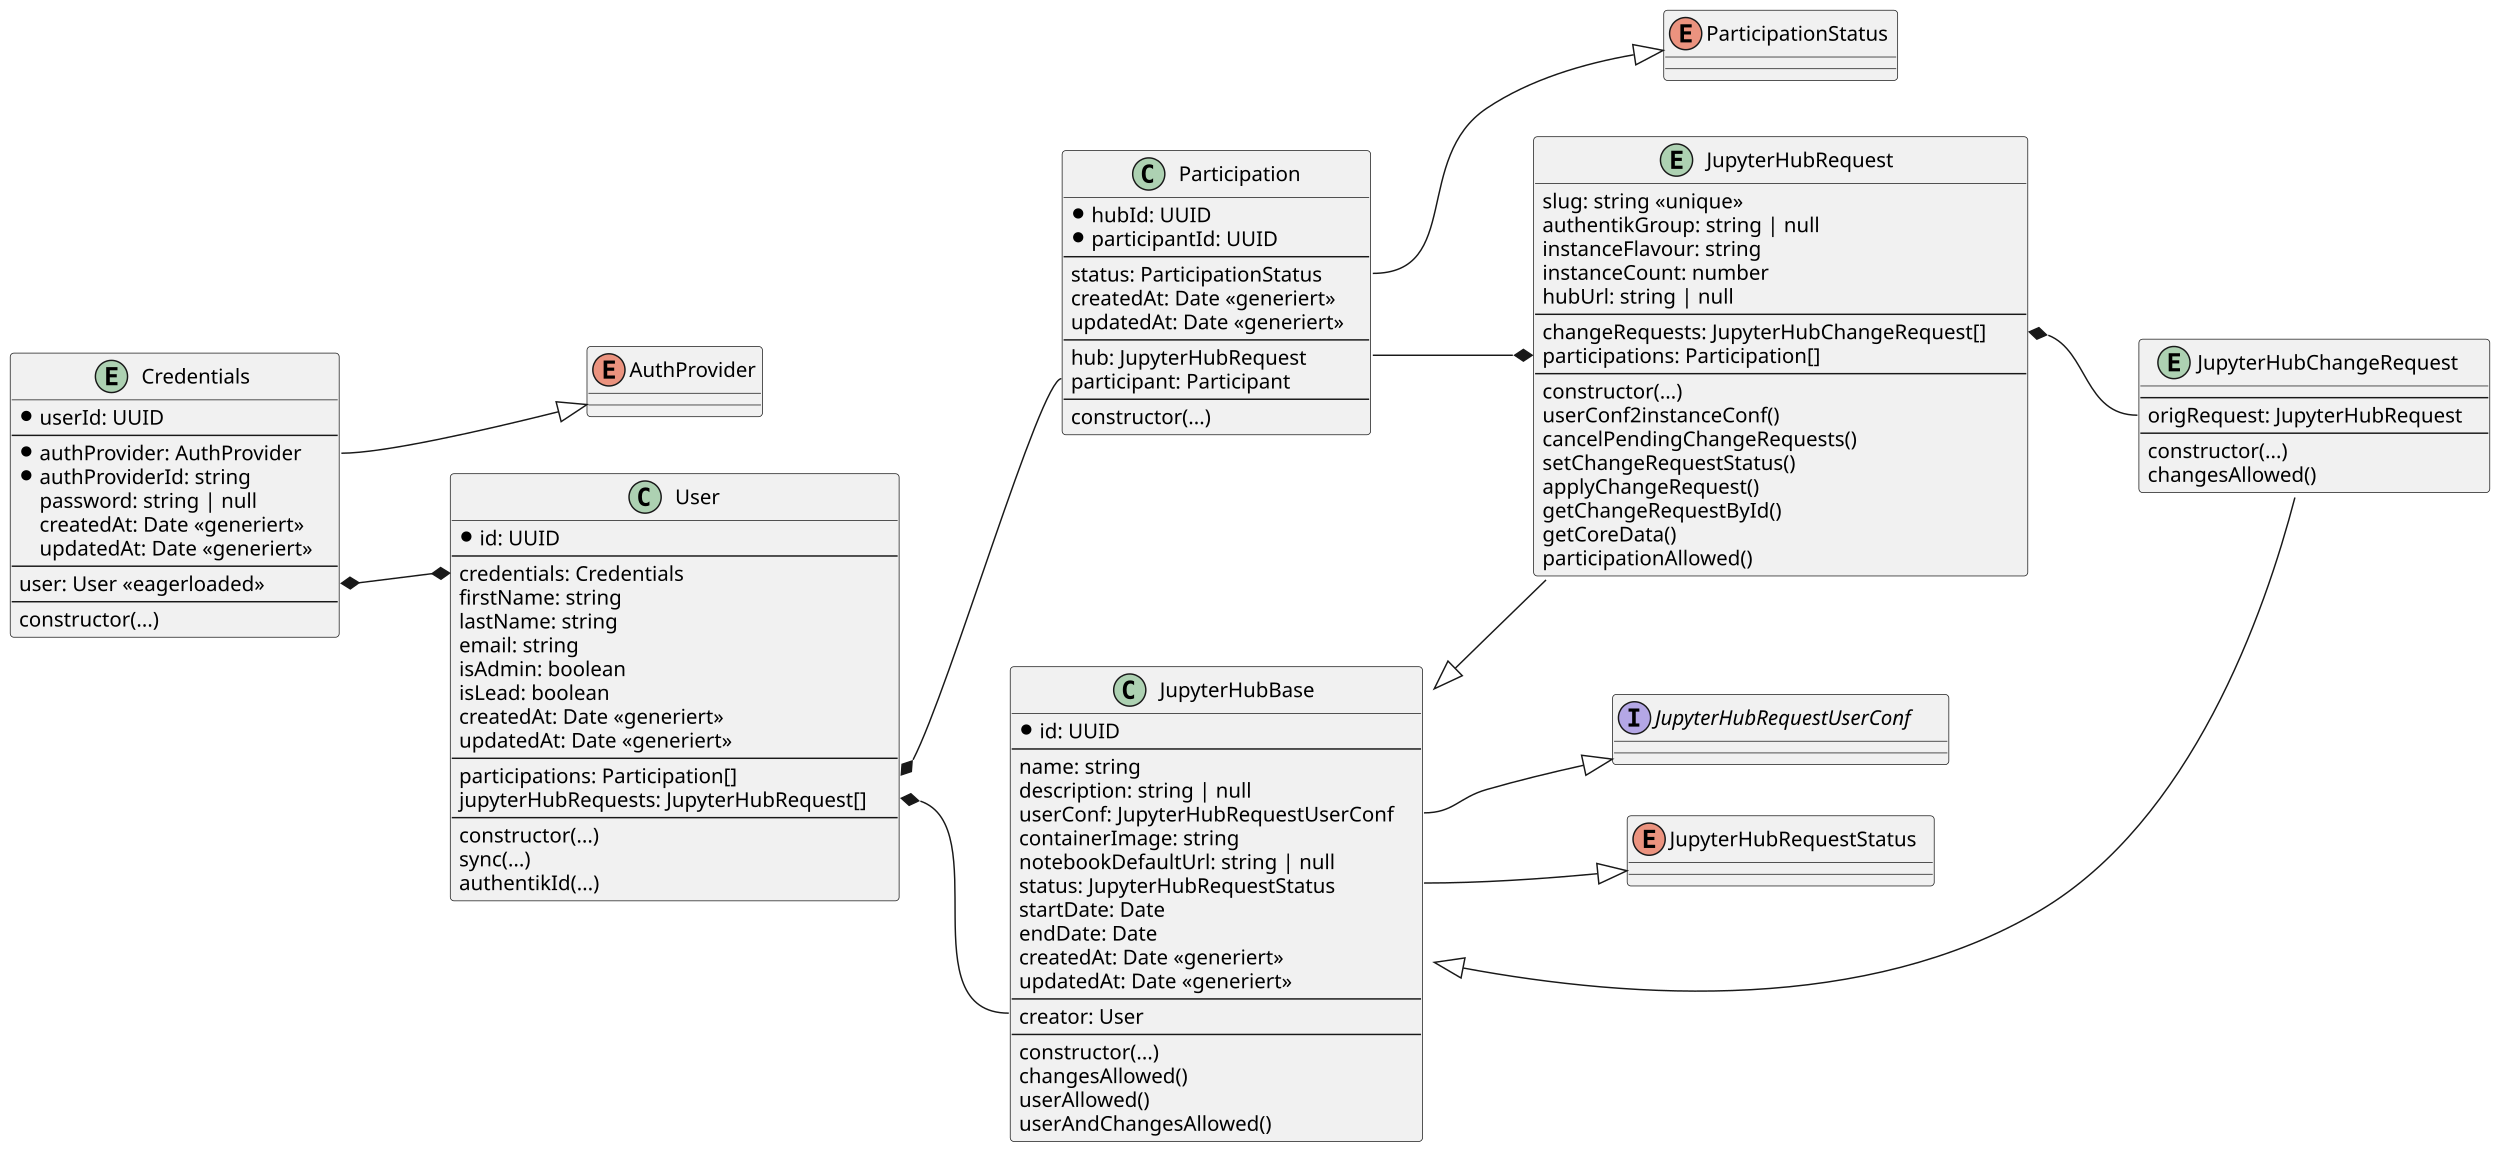
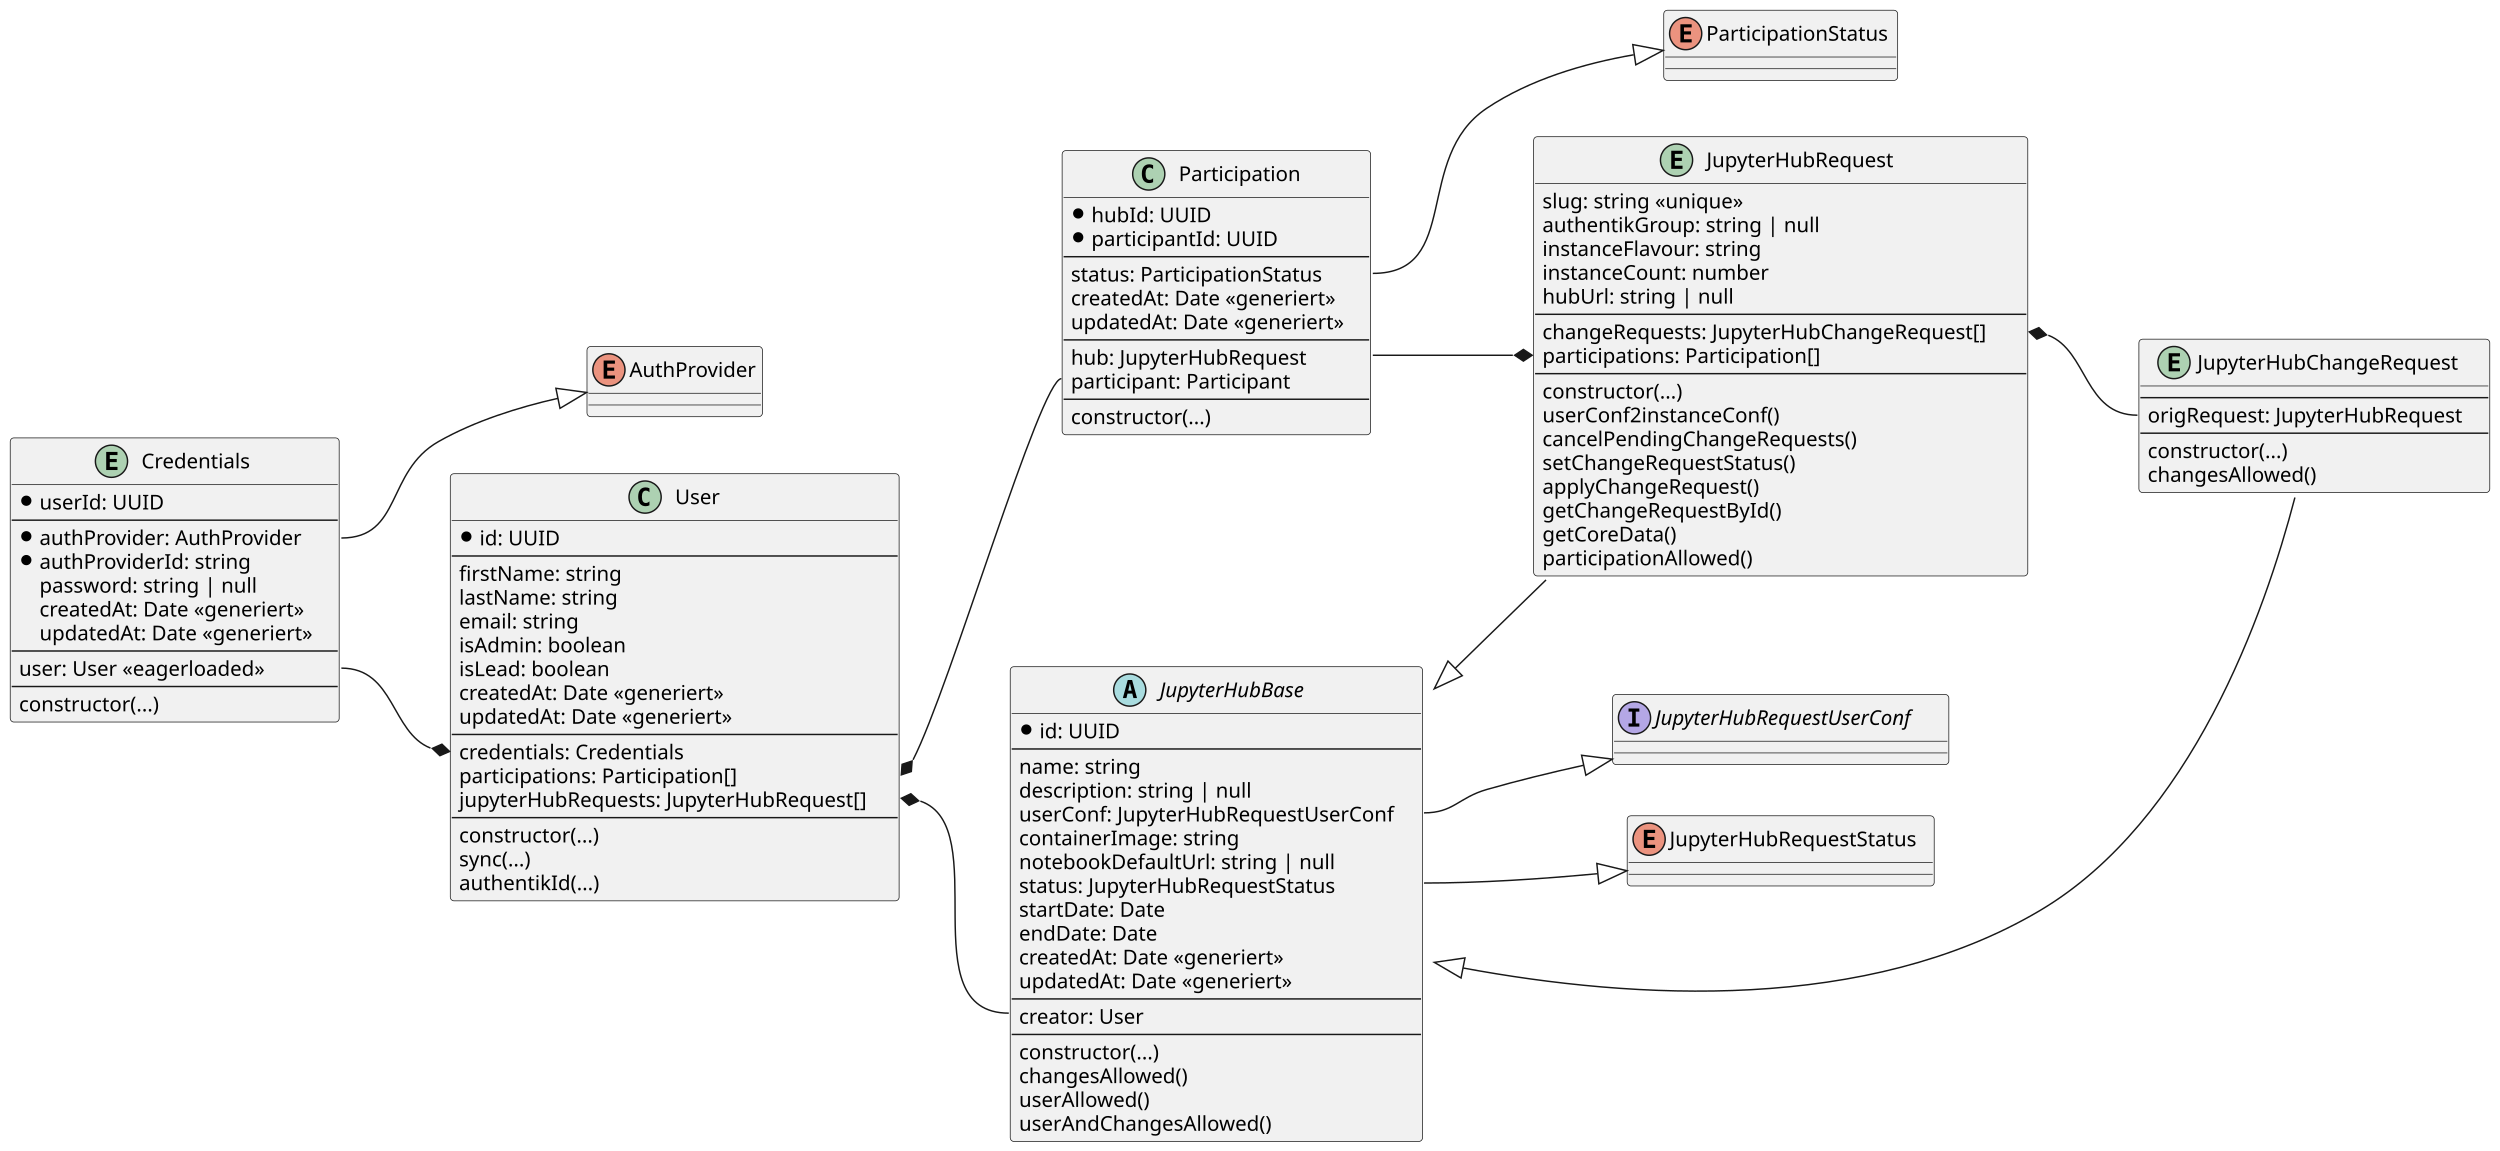
<svg xmlns="http://www.w3.org/2000/svg" contentStyleType="text/css" height="787px" preserveAspectRatio="none" style="width:1710px;height:787px;background:#FFFFFF;" version="1.1" viewBox="0 0 1710 787" width="1710px" zoomAndPan="magnify">
  <defs />
  <g>
    <g id="elem_AuthProvider">
      <rect codeLine="6" fill="#F1F1F1" height="48" id="AuthProvider" rx="2.5" ry="2.5" style="stroke:#181818;stroke-width:0.5;" width="120" x="401.5" y="237" />
      <ellipse cx="416.5" cy="253" fill="#EB937F" rx="11" ry="11" style="stroke:#181818;stroke-width:1.0;" />
      <path d="M420.609,259 L412.891,259 L412.891,246.609 L420.609,246.609 L420.609,248.766 L415.344,248.766 L415.344,251.438 L420.109,251.438 L420.109,253.594 L415.344,253.594 L415.344,256.844 L420.609,256.844 L420.609,259 Z " fill="#000000" />
      <text fill="#000000" font-family="sans-serif" font-size="14" lengthAdjust="spacing" textLength="88" x="430.5" y="257.847">AuthProvider</text>
      <line style="stroke:#181818;stroke-width:0.5;" x1="402.5" x2="520.5" y1="269" y2="269" />
      <line style="stroke:#181818;stroke-width:0.5;" x1="402.5" x2="520.5" y1="277" y2="277" />
    </g>
    <g id="elem_Credentials">
-       <rect codeLine="7" fill="#F1F1F1" height="194.375" id="Credentials" rx="2.5" ry="2.5" style="stroke:#181818;stroke-width:0.5;" width="225" x="7" y="241.5" />
-       <ellipse cx="76.25" cy="257.5" fill="#ADD1B2" rx="11" ry="11" style="stroke:#181818;stroke-width:1.0;" />
-       <path d="M80.359,263.5 L72.641,263.5 L72.641,251.109 L80.359,251.109 L80.359,253.266 L75.094,253.266 L75.094,255.938 L79.859,255.938 L79.859,258.094 L75.094,258.094 L75.094,261.344 L80.359,261.344 L80.359,263.5 Z " fill="#000000" />
-       <text fill="#000000" font-family="sans-serif" font-size="14" lengthAdjust="spacing" textLength="78" x="96.75" y="262.347">Credentials</text>
-       <line style="stroke:#181818;stroke-width:0.5;" x1="8" x2="231" y1="273.5" y2="273.5" />
-       <ellipse cx="18" cy="284.5" fill="#000000" rx="3" ry="3" style="stroke:#000000;stroke-width:1.0;" />
-       <text fill="#000000" font-family="sans-serif" font-size="14" lengthAdjust="spacing" textLength="86" x="27" y="290.495">userId: UUID</text>
-       <line style="stroke:#181818;stroke-width:1.0;" x1="8" x2="231" y1="297.797" y2="297.797" />
-       <ellipse cx="18" cy="308.797" fill="#000000" rx="3" ry="3" style="stroke:#000000;stroke-width:1.0;" />
-       <text fill="#000000" font-family="sans-serif" font-size="14" lengthAdjust="spacing" textLength="184" x="27" y="314.792">authProvider: AuthProvider</text>
-       <ellipse cx="18" cy="325.094" fill="#000000" rx="3" ry="3" style="stroke:#000000;stroke-width:1.0;" />
-       <text fill="#000000" font-family="sans-serif" font-size="14" lengthAdjust="spacing" textLength="147" x="27" y="331.089">authProviderId: string</text>
-       <text fill="#000000" font-family="sans-serif" font-size="14" lengthAdjust="spacing" textLength="152" x="27" y="347.386">password: string | null</text>
-       <text fill="#000000" font-family="sans-serif" font-size="14" lengthAdjust="spacing" textLength="194" x="27" y="363.683">createdAt: Date «generiert»</text>
-       <text fill="#000000" font-family="sans-serif" font-size="14" lengthAdjust="spacing" textLength="199" x="27" y="379.979">updatedAt: Date «generiert»</text>
-       <line style="stroke:#181818;stroke-width:1.0;" x1="8" x2="231" y1="387.281" y2="387.281" />
-       <text fill="#000000" font-family="sans-serif" font-size="14" lengthAdjust="spacing" textLength="181" x="13" y="404.276">user: User «eagerloaded»</text>
-       <line style="stroke:#181818;stroke-width:1.0;" x1="8" x2="231" y1="411.578" y2="411.578" />
-       <text fill="#000000" font-family="sans-serif" font-size="14" lengthAdjust="spacing" textLength="102" x="13" y="428.573">constructor(...)</text>
+       <rect codeLine="7" fill="#F1F1F1" height="194.375" id="Credentials" rx="2.5" ry="2.5" style="stroke:#181818;stroke-width:0.5;" width="225" x="7" y="299.5" />
+       <ellipse cx="76.25" cy="315.5" fill="#ADD1B2" rx="11" ry="11" style="stroke:#181818;stroke-width:1.0;" />
+       <path d="M80.359,321.5 L72.641,321.5 L72.641,309.109 L80.359,309.109 L80.359,311.266 L75.094,311.266 L75.094,313.938 L79.859,313.938 L79.859,316.094 L75.094,316.094 L75.094,319.344 L80.359,319.344 L80.359,321.5 Z " fill="#000000" />
+       <text fill="#000000" font-family="sans-serif" font-size="14" lengthAdjust="spacing" textLength="78" x="96.75" y="320.347">Credentials</text>
+       <line style="stroke:#181818;stroke-width:0.5;" x1="8" x2="231" y1="331.5" y2="331.5" />
+       <ellipse cx="18" cy="342.5" fill="#000000" rx="3" ry="3" style="stroke:#000000;stroke-width:1.0;" />
+       <text fill="#000000" font-family="sans-serif" font-size="14" lengthAdjust="spacing" textLength="86" x="27" y="348.495">userId: UUID</text>
+       <line style="stroke:#181818;stroke-width:1.0;" x1="8" x2="231" y1="355.797" y2="355.797" />
+       <ellipse cx="18" cy="366.797" fill="#000000" rx="3" ry="3" style="stroke:#000000;stroke-width:1.0;" />
+       <text fill="#000000" font-family="sans-serif" font-size="14" lengthAdjust="spacing" textLength="184" x="27" y="372.792">authProvider: AuthProvider</text>
+       <ellipse cx="18" cy="383.094" fill="#000000" rx="3" ry="3" style="stroke:#000000;stroke-width:1.0;" />
+       <text fill="#000000" font-family="sans-serif" font-size="14" lengthAdjust="spacing" textLength="147" x="27" y="389.089">authProviderId: string</text>
+       <text fill="#000000" font-family="sans-serif" font-size="14" lengthAdjust="spacing" textLength="152" x="27" y="405.386">password: string | null</text>
+       <text fill="#000000" font-family="sans-serif" font-size="14" lengthAdjust="spacing" textLength="194" x="27" y="421.683">createdAt: Date «generiert»</text>
+       <text fill="#000000" font-family="sans-serif" font-size="14" lengthAdjust="spacing" textLength="199" x="27" y="437.979">updatedAt: Date «generiert»</text>
+       <line style="stroke:#181818;stroke-width:1.0;" x1="8" x2="231" y1="445.281" y2="445.281" />
+       <text fill="#000000" font-family="sans-serif" font-size="14" lengthAdjust="spacing" textLength="181" x="13" y="462.276">user: User «eagerloaded»</text>
+       <line style="stroke:#181818;stroke-width:1.0;" x1="8" x2="231" y1="469.578" y2="469.578" />
+       <text fill="#000000" font-family="sans-serif" font-size="14" lengthAdjust="spacing" textLength="102" x="13" y="486.573">constructor(...)</text>
    </g>
    <g id="elem_User">
      <rect codeLine="21" fill="#F1F1F1" height="292.156" id="User" rx="2.5" ry="2.5" style="stroke:#181818;stroke-width:0.5;" width="307" x="308" y="324" />
      <ellipse cx="441.25" cy="340" fill="#ADD1B2" rx="11" ry="11" style="stroke:#181818;stroke-width:1.0;" />
      <path d="M444.219,345.641 Q443.641,345.938 443,346.078 Q442.359,346.234 441.656,346.234 Q439.156,346.234 437.828,344.594 Q436.516,342.938 436.516,339.812 Q436.516,336.688 437.828,335.031 Q439.156,333.375 441.656,333.375 Q442.359,333.375 443,333.531 Q443.656,333.688 444.219,333.984 L444.219,336.703 Q443.594,336.125 443,335.859 Q442.406,335.578 441.781,335.578 Q440.438,335.578 439.75,336.656 Q439.062,337.719 439.062,339.812 Q439.062,341.906 439.75,342.984 Q440.438,344.047 441.781,344.047 Q442.406,344.047 443,343.781 Q443.594,343.5 444.219,342.922 L444.219,345.641 Z " fill="#000000" />
      <text fill="#000000" font-family="sans-serif" font-size="14" lengthAdjust="spacing" textLength="32" x="461.75" y="344.847">User</text>
      <line style="stroke:#181818;stroke-width:0.5;" x1="309" x2="614" y1="356" y2="356" />
      <ellipse cx="319" cy="367" fill="#000000" rx="3" ry="3" style="stroke:#000000;stroke-width:1.0;" />
      <text fill="#000000" font-family="sans-serif" font-size="14" lengthAdjust="spacing" textLength="55" x="328" y="372.995">id: UUID</text>
      <line style="stroke:#181818;stroke-width:1.0;" x1="309" x2="614" y1="380.297" y2="380.297" />
-       <text fill="#000000" font-family="sans-serif" font-size="14" lengthAdjust="spacing" textLength="163" x="314" y="397.292">credentials: Credentials</text>
-       <text fill="#000000" font-family="sans-serif" font-size="14" lengthAdjust="spacing" textLength="113" x="314" y="413.589">firstName: string</text>
-       <text fill="#000000" font-family="sans-serif" font-size="14" lengthAdjust="spacing" textLength="112" x="314" y="429.886">lastName: string</text>
-       <text fill="#000000" font-family="sans-serif" font-size="14" lengthAdjust="spacing" textLength="84" x="314" y="446.183">email: string</text>
-       <text fill="#000000" font-family="sans-serif" font-size="14" lengthAdjust="spacing" textLength="119" x="314" y="462.479">isAdmin: boolean</text>
-       <text fill="#000000" font-family="sans-serif" font-size="14" lengthAdjust="spacing" textLength="109" x="314" y="478.776">isLead: boolean</text>
-       <text fill="#000000" font-family="sans-serif" font-size="14" lengthAdjust="spacing" textLength="194" x="314" y="495.073">createdAt: Date «generiert»</text>
-       <text fill="#000000" font-family="sans-serif" font-size="14" lengthAdjust="spacing" textLength="199" x="314" y="511.37">updatedAt: Date «generiert»</text>
-       <line style="stroke:#181818;stroke-width:1.0;" x1="309" x2="614" y1="518.672" y2="518.672" />
+       <text fill="#000000" font-family="sans-serif" font-size="14" lengthAdjust="spacing" textLength="113" x="314" y="397.292">firstName: string</text>
+       <text fill="#000000" font-family="sans-serif" font-size="14" lengthAdjust="spacing" textLength="112" x="314" y="413.589">lastName: string</text>
+       <text fill="#000000" font-family="sans-serif" font-size="14" lengthAdjust="spacing" textLength="84" x="314" y="429.886">email: string</text>
+       <text fill="#000000" font-family="sans-serif" font-size="14" lengthAdjust="spacing" textLength="119" x="314" y="446.183">isAdmin: boolean</text>
+       <text fill="#000000" font-family="sans-serif" font-size="14" lengthAdjust="spacing" textLength="109" x="314" y="462.479">isLead: boolean</text>
+       <text fill="#000000" font-family="sans-serif" font-size="14" lengthAdjust="spacing" textLength="194" x="314" y="478.776">createdAt: Date «generiert»</text>
+       <text fill="#000000" font-family="sans-serif" font-size="14" lengthAdjust="spacing" textLength="199" x="314" y="495.073">updatedAt: Date «generiert»</text>
+       <line style="stroke:#181818;stroke-width:1.0;" x1="309" x2="614" y1="502.375" y2="502.375" />
+       <text fill="#000000" font-family="sans-serif" font-size="14" lengthAdjust="spacing" textLength="163" x="314" y="519.37">credentials: Credentials</text>
      <text fill="#000000" font-family="sans-serif" font-size="14" lengthAdjust="spacing" textLength="195" x="314" y="535.667">participations: Participation[]</text>
      <text fill="#000000" font-family="sans-serif" font-size="14" lengthAdjust="spacing" textLength="295" x="314" y="551.964">jupyterHubRequests: JupyterHubRequest[]</text>
      <line style="stroke:#181818;stroke-width:1.0;" x1="309" x2="614" y1="559.266" y2="559.266" />
      <text fill="#000000" font-family="sans-serif" font-size="14" lengthAdjust="spacing" textLength="102" x="314" y="576.261">constructor(...)</text>
      <text fill="#000000" font-family="sans-serif" font-size="14" lengthAdjust="spacing" textLength="54" x="314" y="592.558">sync(...)</text>
      <text fill="#000000" font-family="sans-serif" font-size="14" lengthAdjust="spacing" textLength="99" x="314" y="608.855">authentikId(...)</text>
    </g>
    <g id="elem_JupyterHubRequestStatus">
      <rect codeLine="58" fill="#F1F1F1" height="48" id="JupyterHubRequestStatus" rx="2.5" ry="2.5" style="stroke:#181818;stroke-width:0.5;" width="210" x="1113" y="558" />
      <ellipse cx="1128" cy="574" fill="#EB937F" rx="11" ry="11" style="stroke:#181818;stroke-width:1.0;" />
      <path d="M1132.109,580 L1124.391,580 L1124.391,567.609 L1132.109,567.609 L1132.109,569.766 L1126.844,569.766 L1126.844,572.438 L1131.609,572.438 L1131.609,574.594 L1126.844,574.594 L1126.844,577.844 L1132.109,577.844 L1132.109,580 Z " fill="#000000" />
      <text fill="#000000" font-family="sans-serif" font-size="14" lengthAdjust="spacing" textLength="178" x="1142" y="578.847">JupyterHubRequestStatus</text>
      <line style="stroke:#181818;stroke-width:0.5;" x1="1114" x2="1322" y1="590" y2="590" />
      <line style="stroke:#181818;stroke-width:0.5;" x1="1114" x2="1322" y1="598" y2="598" />
    </g>
    <g id="elem_JupyterHubRequestUserConf">
      <rect codeLine="59" fill="#F1F1F1" height="48" id="JupyterHubRequestUserConf" rx="2.5" ry="2.5" style="stroke:#181818;stroke-width:0.5;" width="230" x="1103" y="475" />
      <ellipse cx="1118" cy="491" fill="#B4A7E5" rx="11" ry="11" style="stroke:#181818;stroke-width:1.0;" />
      <path d="M1113.922,486.766 L1113.922,484.609 L1121.312,484.609 L1121.312,486.766 L1118.844,486.766 L1118.844,494.844 L1121.312,494.844 L1121.312,497 L1113.922,497 L1113.922,494.844 L1116.391,494.844 L1116.391,486.766 L1113.922,486.766 Z " fill="#000000" />
      <text fill="#000000" font-family="sans-serif" font-size="14" font-style="italic" lengthAdjust="spacing" textLength="198" x="1132" y="495.847">JupyterHubRequestUserConf</text>
      <line style="stroke:#181818;stroke-width:0.5;" x1="1104" x2="1332" y1="507" y2="507" />
      <line style="stroke:#181818;stroke-width:0.5;" x1="1104" x2="1332" y1="515" y2="515" />
    </g>
    <g id="elem_JupyterHubBase">
      <rect codeLine="60" fill="#F1F1F1" height="324.75" id="JupyterHubBase" rx="2.5" ry="2.5" style="stroke:#181818;stroke-width:0.5;" width="282" x="691" y="456" />
-       <ellipse cx="772.75" cy="472" fill="#ADD1B2" rx="11" ry="11" style="stroke:#181818;stroke-width:1.0;" />
-       <path d="M775.719,477.641 Q775.141,477.938 774.5,478.078 Q773.859,478.234 773.156,478.234 Q770.656,478.234 769.328,476.594 Q768.016,474.938 768.016,471.812 Q768.016,468.688 769.328,467.031 Q770.656,465.375 773.156,465.375 Q773.859,465.375 774.5,465.531 Q775.156,465.688 775.719,465.984 L775.719,468.703 Q775.094,468.125 774.5,467.859 Q773.906,467.578 773.281,467.578 Q771.938,467.578 771.25,468.656 Q770.562,469.719 770.562,471.812 Q770.562,473.906 771.25,474.984 Q771.938,476.047 773.281,476.047 Q773.906,476.047 774.5,475.781 Q775.094,475.5 775.719,474.922 L775.719,477.641 Z " fill="#000000" />
-       <text fill="#000000" font-family="sans-serif" font-size="14" lengthAdjust="spacing" textLength="110" x="793.25" y="476.847">JupyterHubBase</text>
+       <ellipse cx="772.75" cy="472" fill="#A9DCDF" rx="11" ry="11" style="stroke:#181818;stroke-width:1.0;" />
+       <path d="M772.859,467.344 L771.703,472.422 L774.031,472.422 L772.859,467.344 Z M771.375,465.109 L774.359,465.109 L777.719,477.5 L775.266,477.5 L774.5,474.438 L771.219,474.438 L770.469,477.5 L768.031,477.5 L771.375,465.109 Z " fill="#000000" />
+       <text fill="#000000" font-family="sans-serif" font-size="14" font-style="italic" lengthAdjust="spacing" textLength="110" x="793.25" y="476.847">JupyterHubBase</text>
      <line style="stroke:#181818;stroke-width:0.5;" x1="692" x2="972" y1="488" y2="488" />
      <ellipse cx="702" cy="499" fill="#000000" rx="3" ry="3" style="stroke:#000000;stroke-width:1.0;" />
      <text fill="#000000" font-family="sans-serif" font-size="14" lengthAdjust="spacing" textLength="55" x="711" y="504.995">id: UUID</text>
      <line style="stroke:#181818;stroke-width:1.0;" x1="692" x2="972" y1="512.297" y2="512.297" />
      <text fill="#000000" font-family="sans-serif" font-size="14" lengthAdjust="spacing" textLength="87" x="697" y="529.292">name: string</text>
      <text fill="#000000" font-family="sans-serif" font-size="14" lengthAdjust="spacing" textLength="162" x="697" y="545.589">description: string | null</text>
      <text fill="#000000" font-family="sans-serif" font-size="14" lengthAdjust="spacing" textLength="270" x="697" y="561.886">userConf: JupyterHubRequestUserConf</text>
      <text fill="#000000" font-family="sans-serif" font-size="14" lengthAdjust="spacing" textLength="155" x="697" y="578.183">containerImage: string</text>
      <text fill="#000000" font-family="sans-serif" font-size="14" lengthAdjust="spacing" textLength="219" x="697" y="594.48">notebookDefaultUrl: string | null</text>
      <text fill="#000000" font-family="sans-serif" font-size="14" lengthAdjust="spacing" textLength="230" x="697" y="610.776">status: JupyterHubRequestStatus</text>
      <text fill="#000000" font-family="sans-serif" font-size="14" lengthAdjust="spacing" textLength="106" x="697" y="627.073">startDate: Date</text>
      <text fill="#000000" font-family="sans-serif" font-size="14" lengthAdjust="spacing" textLength="102" x="697" y="643.37">endDate: Date</text>
      <text fill="#000000" font-family="sans-serif" font-size="14" lengthAdjust="spacing" textLength="194" x="697" y="659.667">createdAt: Date «generiert»</text>
      <text fill="#000000" font-family="sans-serif" font-size="14" lengthAdjust="spacing" textLength="199" x="697" y="675.964">updatedAt: Date «generiert»</text>
      <line style="stroke:#181818;stroke-width:1.0;" x1="692" x2="972" y1="683.266" y2="683.266" />
      <text fill="#000000" font-family="sans-serif" font-size="14" lengthAdjust="spacing" textLength="90" x="697" y="700.261">creator: User</text>
      <line style="stroke:#181818;stroke-width:1.0;" x1="692" x2="972" y1="707.562" y2="707.562" />
      <text fill="#000000" font-family="sans-serif" font-size="14" lengthAdjust="spacing" textLength="102" x="697" y="724.558">constructor(...)</text>
      <text fill="#000000" font-family="sans-serif" font-size="14" lengthAdjust="spacing" textLength="123" x="697" y="740.855">changesAllowed()</text>
      <text fill="#000000" font-family="sans-serif" font-size="14" lengthAdjust="spacing" textLength="94" x="697" y="757.151">userAllowed()</text>
      <text fill="#000000" font-family="sans-serif" font-size="14" lengthAdjust="spacing" textLength="183" x="697" y="773.448">userAndChangesAllowed()</text>
    </g>
    <g id="elem_JupyterHubRequest">
      <rect codeLine="83" fill="#F1F1F1" height="300.453" id="JupyterHubRequest" rx="2.5" ry="2.5" style="stroke:#181818;stroke-width:0.5;" width="338" x="1049" y="93.5" />
      <ellipse cx="1146.75" cy="109.5" fill="#ADD1B2" rx="11" ry="11" style="stroke:#181818;stroke-width:1.0;" />
      <path d="M1150.859,115.5 L1143.141,115.5 L1143.141,103.109 L1150.859,103.109 L1150.859,105.266 L1145.594,105.266 L1145.594,107.938 L1150.359,107.938 L1150.359,110.094 L1145.594,110.094 L1145.594,113.344 L1150.859,113.344 L1150.859,115.5 Z " fill="#000000" />
      <text fill="#000000" font-family="sans-serif" font-size="14" lengthAdjust="spacing" textLength="134" x="1167.25" y="114.347">JupyterHubRequest</text>
      <line style="stroke:#181818;stroke-width:0.5;" x1="1050" x2="1386" y1="125.5" y2="125.5" />
      <text fill="#000000" font-family="sans-serif" font-size="14" lengthAdjust="spacing" textLength="147" x="1055" y="142.495">slug: string «unique»</text>
      <text fill="#000000" font-family="sans-serif" font-size="14" lengthAdjust="spacing" textLength="193" x="1055" y="158.792">authentikGroup: string | null</text>
      <text fill="#000000" font-family="sans-serif" font-size="14" lengthAdjust="spacing" textLength="156" x="1055" y="175.089">instanceFlavour: string</text>
      <text fill="#000000" font-family="sans-serif" font-size="14" lengthAdjust="spacing" textLength="164" x="1055" y="191.386">instanceCount: number</text>
      <text fill="#000000" font-family="sans-serif" font-size="14" lengthAdjust="spacing" textLength="130" x="1055" y="207.683">hubUrl: string | null</text>
      <line style="stroke:#181818;stroke-width:1.0;" x1="1050" x2="1386" y1="214.984" y2="214.984" />
      <text fill="#000000" font-family="sans-serif" font-size="14" lengthAdjust="spacing" textLength="326" x="1055" y="231.98">changeRequests: JupyterHubChangeRequest[]</text>
      <text fill="#000000" font-family="sans-serif" font-size="14" lengthAdjust="spacing" textLength="195" x="1055" y="248.276">participations: Participation[]</text>
      <line style="stroke:#181818;stroke-width:1.0;" x1="1050" x2="1386" y1="255.578" y2="255.578" />
      <text fill="#000000" font-family="sans-serif" font-size="14" lengthAdjust="spacing" textLength="102" x="1055" y="272.573">constructor(...)</text>
      <text fill="#000000" font-family="sans-serif" font-size="14" lengthAdjust="spacing" textLength="173" x="1055" y="288.87">userConf2instanceConf()</text>
      <text fill="#000000" font-family="sans-serif" font-size="14" lengthAdjust="spacing" textLength="233" x="1055" y="305.167">cancelPendingChangeRequests()</text>
      <text fill="#000000" font-family="sans-serif" font-size="14" lengthAdjust="spacing" textLength="189" x="1055" y="321.464">setChangeRequestStatus()</text>
      <text fill="#000000" font-family="sans-serif" font-size="14" lengthAdjust="spacing" textLength="159" x="1055" y="337.761">applyChangeRequest()</text>
      <text fill="#000000" font-family="sans-serif" font-size="14" lengthAdjust="spacing" textLength="175" x="1055" y="354.058">getChangeRequestById()</text>
      <text fill="#000000" font-family="sans-serif" font-size="14" lengthAdjust="spacing" textLength="98" x="1055" y="370.354">getCoreData()</text>
      <text fill="#000000" font-family="sans-serif" font-size="14" lengthAdjust="spacing" textLength="147" x="1055" y="386.651">participationAllowed()</text>
    </g>
    <g id="elem_JupyterHubChangeRequest">
      <rect codeLine="102" fill="#F1F1F1" height="104.891" id="JupyterHubChangeRequest" rx="2.5" ry="2.5" style="stroke:#181818;stroke-width:0.5;" width="240" x="1463" y="232" />
      <ellipse cx="1487" cy="248" fill="#ADD1B2" rx="11" ry="11" style="stroke:#181818;stroke-width:1.0;" />
      <path d="M1491.109,254 L1483.391,254 L1483.391,241.609 L1491.109,241.609 L1491.109,243.766 L1485.844,243.766 L1485.844,246.438 L1490.609,246.438 L1490.609,248.594 L1485.844,248.594 L1485.844,251.844 L1491.109,251.844 L1491.109,254 Z " fill="#000000" />
      <text fill="#000000" font-family="sans-serif" font-size="14" lengthAdjust="spacing" textLength="188" x="1503" y="252.847">JupyterHubChangeRequest</text>
      <line style="stroke:#181818;stroke-width:0.5;" x1="1464" x2="1702" y1="264" y2="264" />
      <line style="stroke:#181818;stroke-width:1.0;" x1="1464" x2="1702" y1="272" y2="272" />
      <text fill="#000000" font-family="sans-serif" font-size="14" lengthAdjust="spacing" textLength="228" x="1469" y="288.995">origRequest: JupyterHubRequest</text>
      <line style="stroke:#181818;stroke-width:1.0;" x1="1464" x2="1702" y1="296.297" y2="296.297" />
      <text fill="#000000" font-family="sans-serif" font-size="14" lengthAdjust="spacing" textLength="102" x="1469" y="313.292">constructor(...)</text>
      <text fill="#000000" font-family="sans-serif" font-size="14" lengthAdjust="spacing" textLength="123" x="1469" y="329.589">changesAllowed()</text>
    </g>
    <g id="elem_ParticipationStatus">
      <rect codeLine="42" fill="#F1F1F1" height="48" id="ParticipationStatus" rx="2.5" ry="2.5" style="stroke:#181818;stroke-width:0.5;" width="160" x="1138" y="7" />
      <ellipse cx="1153" cy="23" fill="#EB937F" rx="11" ry="11" style="stroke:#181818;stroke-width:1.0;" />
      <path d="M1157.109,29 L1149.391,29 L1149.391,16.609 L1157.109,16.609 L1157.109,18.766 L1151.844,18.766 L1151.844,21.438 L1156.609,21.438 L1156.609,23.594 L1151.844,23.594 L1151.844,26.844 L1157.109,26.844 L1157.109,29 Z " fill="#000000" />
      <text fill="#000000" font-family="sans-serif" font-size="14" lengthAdjust="spacing" textLength="128" x="1167" y="27.847">ParticipationStatus</text>
      <line style="stroke:#181818;stroke-width:0.5;" x1="1139" x2="1297" y1="39" y2="39" />
      <line style="stroke:#181818;stroke-width:0.5;" x1="1139" x2="1297" y1="47" y2="47" />
    </g>
    <g id="elem_Participation">
      <rect codeLine="43" fill="#F1F1F1" height="194.375" id="Participation" rx="2.5" ry="2.5" style="stroke:#181818;stroke-width:0.5;" width="211" x="726.5" y="103" />
      <ellipse cx="785.75" cy="119" fill="#ADD1B2" rx="11" ry="11" style="stroke:#181818;stroke-width:1.0;" />
      <path d="M788.719,124.641 Q788.141,124.938 787.5,125.078 Q786.859,125.234 786.156,125.234 Q783.656,125.234 782.328,123.594 Q781.016,121.938 781.016,118.812 Q781.016,115.688 782.328,114.031 Q783.656,112.375 786.156,112.375 Q786.859,112.375 787.5,112.531 Q788.156,112.688 788.719,112.984 L788.719,115.703 Q788.094,115.125 787.5,114.859 Q786.906,114.578 786.281,114.578 Q784.938,114.578 784.25,115.656 Q783.562,116.719 783.562,118.812 Q783.562,120.906 784.25,121.984 Q784.938,123.047 786.281,123.047 Q786.906,123.047 787.5,122.781 Q788.094,122.5 788.719,121.922 L788.719,124.641 Z " fill="#000000" />
      <text fill="#000000" font-family="sans-serif" font-size="14" lengthAdjust="spacing" textLength="84" x="806.25" y="123.847">Participation</text>
      <line style="stroke:#181818;stroke-width:0.5;" x1="727.5" x2="936.5" y1="135" y2="135" />
      <ellipse cx="737.5" cy="146" fill="#000000" rx="3" ry="3" style="stroke:#000000;stroke-width:1.0;" />
      <text fill="#000000" font-family="sans-serif" font-size="14" lengthAdjust="spacing" textLength="82" x="746.5" y="151.995">hubId: UUID</text>
      <ellipse cx="737.5" cy="162.297" fill="#000000" rx="3" ry="3" style="stroke:#000000;stroke-width:1.0;" />
      <text fill="#000000" font-family="sans-serif" font-size="14" lengthAdjust="spacing" textLength="127" x="746.5" y="168.292">participantId: UUID</text>
      <line style="stroke:#181818;stroke-width:1.0;" x1="727.5" x2="936.5" y1="175.594" y2="175.594" />
      <text fill="#000000" font-family="sans-serif" font-size="14" lengthAdjust="spacing" textLength="180" x="732.5" y="192.589">status: ParticipationStatus</text>
      <text fill="#000000" font-family="sans-serif" font-size="14" lengthAdjust="spacing" textLength="194" x="732.5" y="208.886">createdAt: Date «generiert»</text>
      <text fill="#000000" font-family="sans-serif" font-size="14" lengthAdjust="spacing" textLength="199" x="732.5" y="225.183">updatedAt: Date «generiert»</text>
      <line style="stroke:#181818;stroke-width:1.0;" x1="727.5" x2="936.5" y1="232.484" y2="232.484" />
      <text fill="#000000" font-family="sans-serif" font-size="14" lengthAdjust="spacing" textLength="170" x="732.5" y="249.48">hub: JupyterHubRequest</text>
      <text fill="#000000" font-family="sans-serif" font-size="14" lengthAdjust="spacing" textLength="153" x="732.5" y="265.776">participant: Participant</text>
      <line style="stroke:#181818;stroke-width:1.0;" x1="727.5" x2="936.5" y1="273.078" y2="273.078" />
      <text fill="#000000" font-family="sans-serif" font-size="14" lengthAdjust="spacing" textLength="102" x="732.5" y="290.073">constructor(...)</text>
    </g>
    <g id="link_JupyterHubBase_JupyterHubRequest">
      <path codeLine="111" d="M995.5,456.98 C1002.76,449.89 1009.95,442.87 1017,436 C1030.13,423.2 1043.77,409.95 1057.48,396.67 " fill="none" id="JupyterHubBase-backto-JupyterHubRequest" style="stroke:#181818;stroke-width:1.0;" />
      <polygon fill="none" points="1000.2,462.18,981.01,471.16,990.41,452.17,1000.2,462.18" style="stroke:#181818;stroke-width:1.0;" />
    </g>
    <g id="link_JupyterHubBase_JupyterHubChangeRequest">
      <path codeLine="112" d="M1000.82,662.12 C1119.14,684.08 1276.93,692.71 1395,623 C1498.89,561.66 1549.03,419.67 1569.72,340.29 " fill="none" id="JupyterHubBase-backto-JupyterHubChangeRequest" style="stroke:#181818;stroke-width:1.0;" />
      <polygon fill="none" points="999.35,668.96,981.07,658.26,1002.04,655.22,999.35,668.96" style="stroke:#181818;stroke-width:1.0;" />
    </g>
    <g id="link_Credentials_AuthProvider">
-       <path codeLine="114" d="M233.5,310 C262.03,310 328.39,295.03 382.03,281.63 " fill="none" id="Credentials-to-AuthProvider" style="stroke:#181818;stroke-width:1.0;" />
-       <polygon fill="none" points="380.39,274.83,401.49,276.71,383.82,288.4,380.39,274.83" style="stroke:#181818;stroke-width:1.0;" />
+       <path codeLine="114" d="M233.5,368 C275.14,368 263.78,322.54 300,302 C324.84,287.91 354.56,278.59 381.63,272.45 " fill="none" id="Credentials-to-AuthProvider" style="stroke:#181818;stroke-width:1.0;" />
+       <polygon fill="none" points="380.23,265.59,401.23,268.43,383.04,279.3,380.23,265.59" style="stroke:#181818;stroke-width:1.0;" />
    </g>
    <g id="link_Credentials_User">
-       <path codeLine="115" d="M245.494,398.618 C245.494,398.618 295.506,392.383 295.506,392.383 " fill="none" id="Credentials-User" style="stroke:#181818;stroke-width:1.0;" />
-       <polygon fill="#181818" points="307.5,392,301.375,388.193,295.506,392.383,301.631,396.189,307.5,392" style="stroke:#181818;stroke-width:1.0;" />
-       <polygon fill="#181818" points="233.5,399,239.624,402.807,245.494,398.618,239.369,394.811,233.5,399" style="stroke:#181818;stroke-width:1.0;" />
+       <path codeLine="115" d="M233.5,457 C269.99,457 267.43,501.03 294.46,511.69 " fill="none" id="Credentials-to-User" style="stroke:#181818;stroke-width:1.0;" />
+       <polygon fill="#181818" points="307.5,514,302.286,509.019,295.682,511.916,300.897,516.897,307.5,514" style="stroke:#181818;stroke-width:1.0;" />
    </g>
    <g id="link_User_JupyterHubBase">
      <path codeLine="117" d="M629.53,547.97 C680.3,565.41 621.95,693 690,693 " fill="none" id="User-backto-JupyterHubBase" style="stroke:#181818;stroke-width:1.0;" />
      <polygon fill="#181818" points="616.5,546,621.84,550.846,628.367,547.78,623.027,542.934,616.5,546" style="stroke:#181818;stroke-width:1.0;" />
    </g>
    <g id="link_User_Participation">
      <path codeLine="118" d="M624.52,519.71 C649.96,470.21 711.66,259 726,259 " fill="none" id="User-backto-Participation" style="stroke:#181818;stroke-width:1.0;" />
      <polygon fill="#181818" points="616.5,530,623.342,527.723,623.872,520.531,617.03,522.808,616.5,530" style="stroke:#181818;stroke-width:1.0;" />
    </g>
    <g id="link_Participation_ParticipationStatus">
      <path codeLine="120" d="M939,187 C1000.02,187 966.26,107.91 1017,74 C1046.48,54.29 1083.39,43.42 1117.44,37.48 " fill="none" id="Participation-to-ParticipationStatus" style="stroke:#181818;stroke-width:1.0;" />
      <polygon fill="none" points="1116.82,30.5,1137.64,34.46,1118.89,44.34,1116.82,30.5" style="stroke:#181818;stroke-width:1.0;" />
    </g>
    <g id="link_Participation_JupyterHubRequest">
      <path codeLine="121" d="M939,243 C982.71,243 996.84,243 1034.78,243 " fill="none" id="Participation-to-JupyterHubRequest" style="stroke:#181818;stroke-width:1.0;" />
      <polygon fill="#181818" points="1048,243,1042,239,1036,243,1042,247,1048,243" style="stroke:#181818;stroke-width:1.0;" />
    </g>
    <g id="link_JupyterHubBase_JupyterHubRequestUserConf">
      <path codeLine="123" d="M974,556 C994.39,556 997.4,545.62 1017,540 C1038.17,533.93 1060.85,528.39 1083.05,523.48 " fill="none" id="JupyterHubBase-to-JupyterHubRequestUserConf" style="stroke:#181818;stroke-width:1.0;" />
      <polygon fill="none" points="1081.8,516.59,1102.82,519.25,1084.74,530.28,1081.8,516.59" style="stroke:#181818;stroke-width:1.0;" />
    </g>
    <g id="link_JupyterHubBase_JupyterHubRequestStatus">
      <path codeLine="124" d="M974,604 C1012.69,604 1054.7,601.2 1092.74,597.6 " fill="none" id="JupyterHubBase-to-JupyterHubRequestStatus" style="stroke:#181818;stroke-width:1.0;" />
      <polygon fill="none" points="1092.23,590.61,1112.83,595.59,1093.62,604.54,1092.23,590.61" style="stroke:#181818;stroke-width:1.0;" />
    </g>
    <g id="link_JupyterHubRequest_JupyterHubChangeRequest">
      <path codeLine="126" d="M1401.04,229.31 C1428.07,239.97 1425.51,284 1462,284 " fill="none" id="JupyterHubRequest-backto-JupyterHubChangeRequest" style="stroke:#181818;stroke-width:1.0;" />
      <polygon fill="#181818" points="1388,227,1393.214,231.981,1399.818,229.084,1394.603,224.103,1388,227" style="stroke:#181818;stroke-width:1.0;" />
    </g>
  </g>
</svg>
